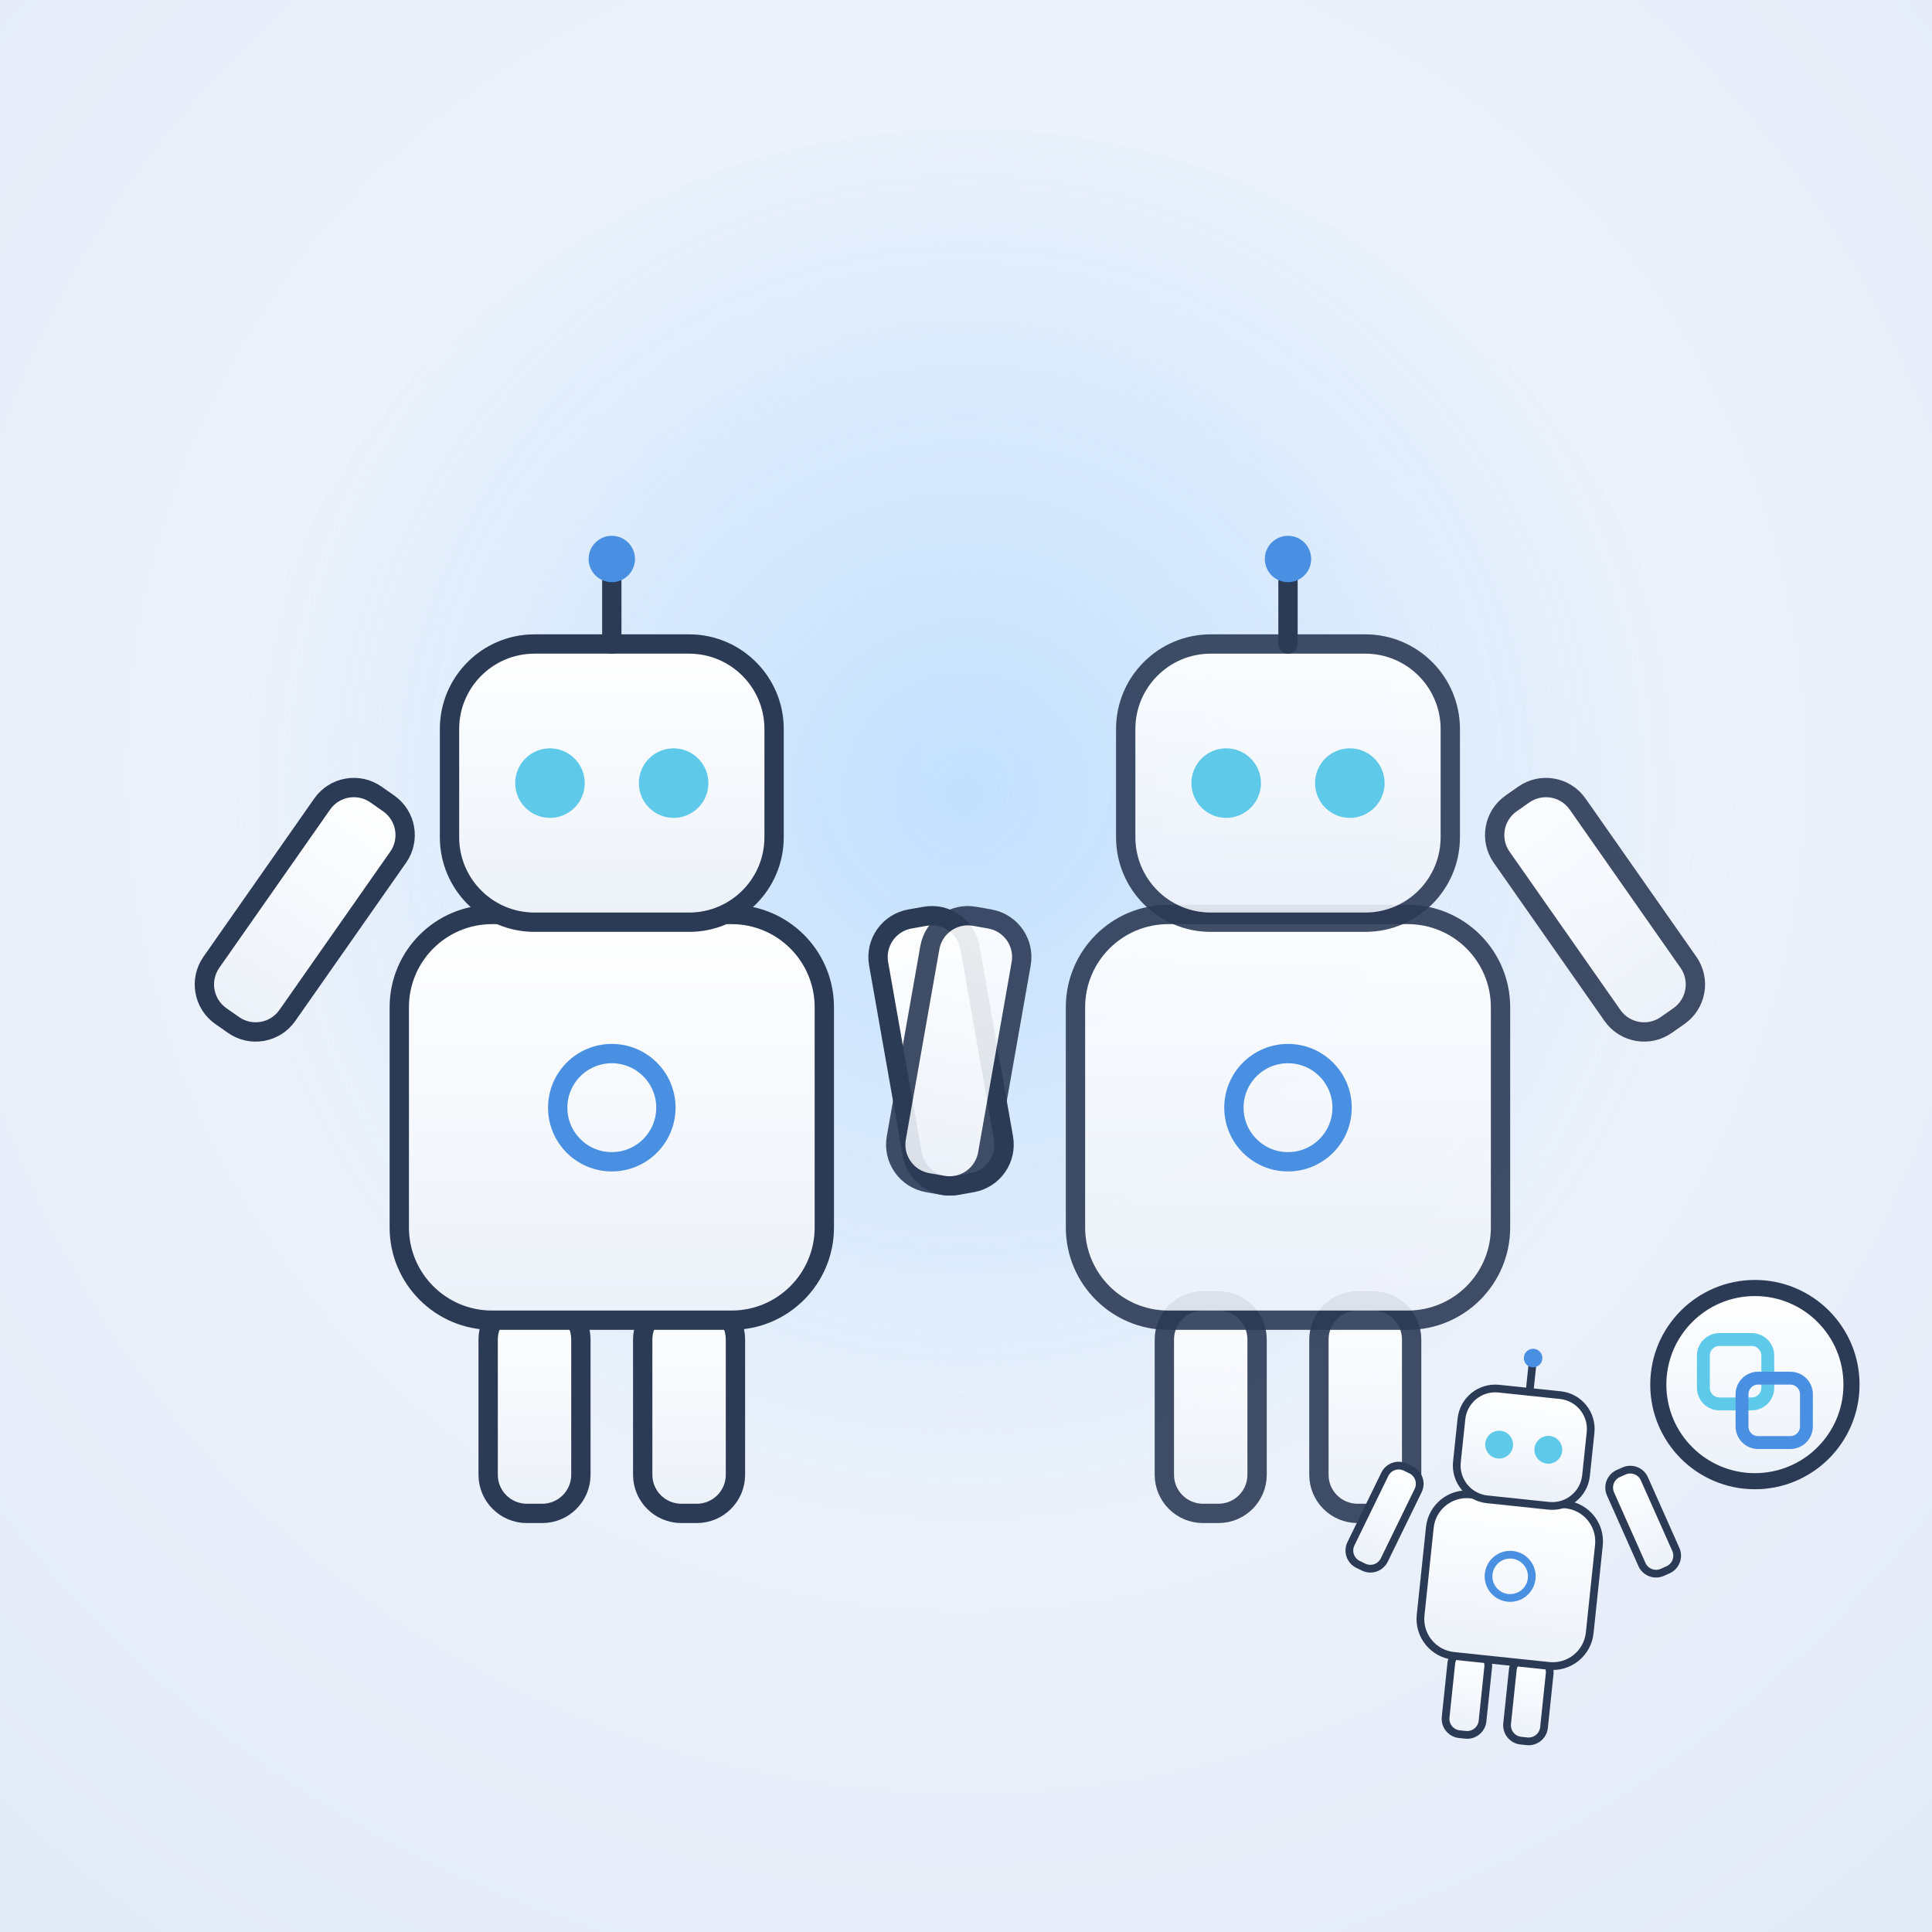
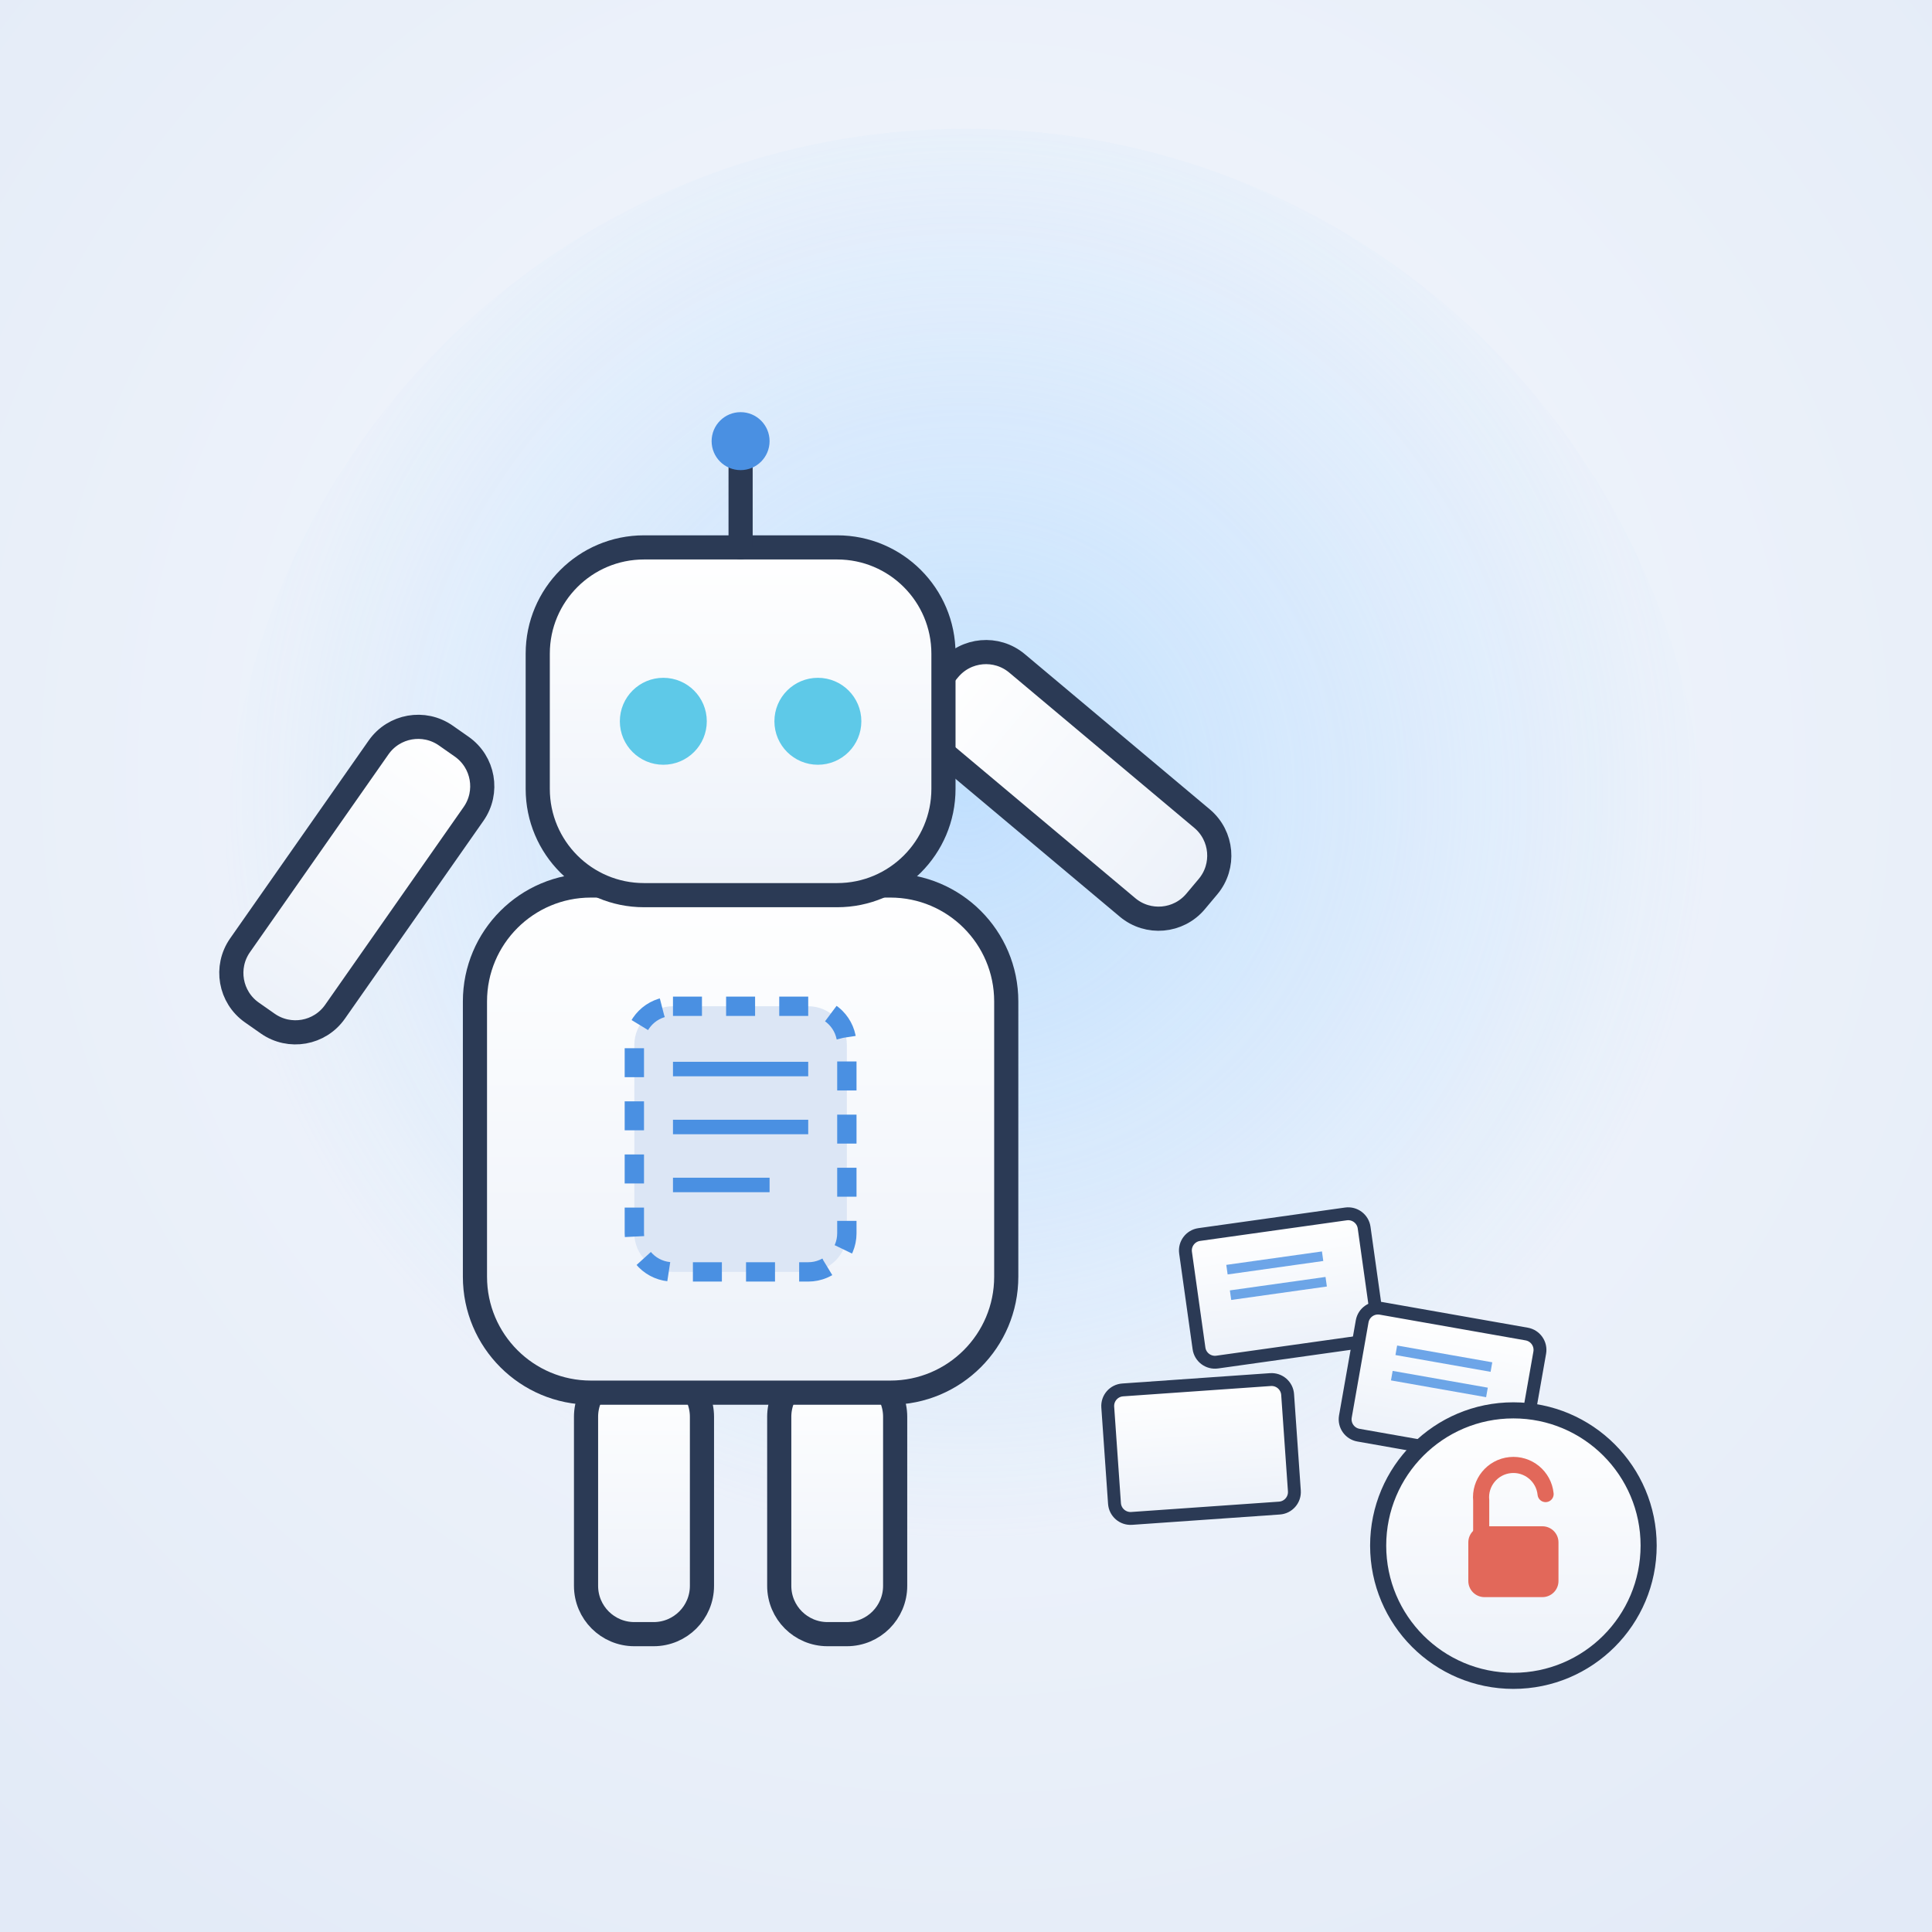
<svg xmlns="http://www.w3.org/2000/svg" viewBox="0 0 600 600">
  <defs>
    <radialGradient id="bgGrad" cx="50%" cy="40%" r="75%">
      <stop offset="0%" stop-color="#f6f9fd" />
      <stop offset="100%" stop-color="#e2eaf7" />
    </radialGradient>
    <radialGradient id="glow" cx="50%" cy="45%" r="50%">
      <stop offset="0%" stop-color="#8ec7ff" stop-opacity="0.5" />
      <stop offset="100%" stop-color="#8ec7ff" stop-opacity="0" />
    </radialGradient>
    <linearGradient id="bodyGrad" x1="0%" y1="0%" x2="0%" y2="100%">
      <stop offset="0%" stop-color="#ffffff" />
      <stop offset="100%" stop-color="#ecf1f9" />
    </linearGradient>
  </defs>
  <rect width="600" height="600" fill="url(#bgGrad)" />
  <circle cx="300" cy="270" r="230" fill="url(#glow)" />
-   <g transform="translate(190,320) rotate(0) scale(1.2)">
+   <g stroke="#2b3a55" stroke-width="4" stroke-linejoin="round">
+     <rect x="370" y="380" width="56" height="40" rx="5" fill="url(#bodyGrad)" transform="rotate(-8 398 400)" />
+     <rect x="420" y="410" width="56" height="40" rx="5" fill="url(#bodyGrad)" transform="rotate(10 448 430)" />
+     <rect x="345" y="430" width="56" height="40" rx="5" fill="url(#bodyGrad)" transform="rotate(-4 373 450)" />
+   </g>
+   <g stroke="#4a90e2" stroke-width="3" opacity="0.8">
+     <line x1="382" y1="392" x2="412" y2="392" transform="rotate(-8 398 400)" />
+     <line x1="382" y1="400" x2="412" y2="400" transform="rotate(-8 398 400)" />
+     <line x1="432" y1="422" x2="462" y2="422" transform="rotate(10 448 430)" />
+     <line x1="432" y1="430" x2="462" y2="430" transform="rotate(10 448 430)" />
+   </g>
+   <g transform="translate(230,320) rotate(0) scale(1.5)">
    <rect x="-32" y="70" width="24" height="55" rx="10" fill="url(#bodyGrad)" stroke="#2b3a55" stroke-width="5" />
    <rect x="8" y="70" width="24" height="55" rx="10" fill="url(#bodyGrad)" stroke="#2b3a55" stroke-width="5" />
    <rect x="-55" y="-30" width="110" height="105" rx="24" fill="url(#bodyGrad)" stroke="#2b3a55" stroke-width="5" />
-     <circle cx="0" cy="20" r="14" fill="none" stroke="#4a90e2" stroke-width="5" />
+     <rect x="-22" y="-5" width="44" height="55" rx="8" fill="#dce6f5" stroke="#4a90e2" stroke-width="4" stroke-dasharray="6 5" />
+     <line x1="-14" y1="8" x2="14" y2="8" stroke="#4a90e2" stroke-width="3" />
+     <line x1="-14" y1="20" x2="14" y2="20" stroke="#4a90e2" stroke-width="3" />
+     <line x1="-14" y1="32" x2="6" y2="32" stroke="#4a90e2" stroke-width="3" />
    <g transform="rotate(35)">
      <rect x="-95" y="-15" width="24" height="70" rx="10" fill="url(#bodyGrad)" stroke="#2b3a55" stroke-width="5" />
    </g>
-     <g transform="rotate(-10)">
+     <g transform="rotate(-50)">
      <rect x="71" y="-15" width="24" height="70" rx="10" fill="url(#bodyGrad)" stroke="#2b3a55" stroke-width="5" />
    </g>
    <rect x="-42" y="-100" width="84" height="72" rx="22" fill="url(#bodyGrad)" stroke="#2b3a55" stroke-width="5" />
    <line x1="0" y1="-100" x2="0" y2="-118" stroke="#2b3a55" stroke-width="5" stroke-linecap="round" />
    <circle cx="0" cy="-122" r="6" fill="#4a90e2" />
    <circle cx="-16" cy="-64" r="9" fill="#5ec9e8" />
    <circle cx="16" cy="-64" r="9" fill="#5ec9e8" />
  </g>
-   <g transform="translate(400,320) scale(-1.2,1.2)">
-     <rect x="-32" y="70" width="24" height="55" rx="10" fill="url(#bodyGrad)" stroke="#2b3a55" stroke-width="5" opacity="0.9" />
-     <rect x="8" y="70" width="24" height="55" rx="10" fill="url(#bodyGrad)" stroke="#2b3a55" stroke-width="5" opacity="0.9" />
-     <rect x="-55" y="-30" width="110" height="105" rx="24" fill="url(#bodyGrad)" stroke="#2b3a55" stroke-width="5" opacity="0.9" />
-     <circle cx="0" cy="20" r="14" fill="none" stroke="#4a90e2" stroke-width="5" />
-     <g transform="rotate(35)">
-       <rect x="-95" y="-15" width="24" height="70" rx="10" fill="url(#bodyGrad)" stroke="#2b3a55" stroke-width="5" opacity="0.9" />
-     </g>
-     <g transform="rotate(-10)">
-       <rect x="71" y="-15" width="24" height="70" rx="10" fill="url(#bodyGrad)" stroke="#2b3a55" stroke-width="5" opacity="0.9" />
-     </g>
-     <rect x="-42" y="-100" width="84" height="72" rx="22" fill="url(#bodyGrad)" stroke="#2b3a55" stroke-width="5" opacity="0.9" />
-     <line x1="0" y1="-100" x2="0" y2="-118" stroke="#2b3a55" stroke-width="5" stroke-linecap="round" />
-     <circle cx="0" cy="-122" r="6" fill="#4a90e2" />
-     <circle cx="-16" cy="-64" r="9" fill="#5ec9e8" />
-     <circle cx="16" cy="-64" r="9" fill="#5ec9e8" />
-   </g>
-   <g transform="translate(470,480) rotate(6) scale(0.48)">
-     <rect x="-32" y="70" width="24" height="55" rx="10" fill="url(#bodyGrad)" stroke="#2b3a55" stroke-width="5" />
-     <rect x="8" y="70" width="24" height="55" rx="10" fill="url(#bodyGrad)" stroke="#2b3a55" stroke-width="5" />
-     <rect x="-55" y="-30" width="110" height="105" rx="24" fill="url(#bodyGrad)" stroke="#2b3a55" stroke-width="5" />
-     <circle cx="0" cy="20" r="14" fill="none" stroke="#4a90e2" stroke-width="5" />
-     <g transform="rotate(20)">
-       <rect x="-95" y="-15" width="24" height="70" rx="10" fill="url(#bodyGrad)" stroke="#2b3a55" stroke-width="5" />
-     </g>
-     <g transform="rotate(-30)">
-       <rect x="71" y="-15" width="24" height="70" rx="10" fill="url(#bodyGrad)" stroke="#2b3a55" stroke-width="5" />
-     </g>
-     <rect x="-42" y="-100" width="84" height="72" rx="22" fill="url(#bodyGrad)" stroke="#2b3a55" stroke-width="5" />
-     <line x1="0" y1="-100" x2="0" y2="-118" stroke="#2b3a55" stroke-width="5" stroke-linecap="round" />
-     <circle cx="0" cy="-122" r="6" fill="#4a90e2" />
-     <circle cx="-16" cy="-64" r="9" fill="#5ec9e8" />
-     <circle cx="16" cy="-64" r="9" fill="#5ec9e8" />
-   </g>
-   <g transform="translate(545,430) scale(1)">
-     <circle cx="0" cy="0" r="30" fill="url(#bodyGrad)" stroke="#2b3a55" stroke-width="5" />
-     <rect x="-16" y="-14" width="20" height="20" rx="5" fill="none" stroke="#5ec9e8" stroke-width="4" />
-     <rect x="-4" y="-2" width="20" height="20" rx="5" fill="none" stroke="#4a90e2" stroke-width="4" />
+   <g transform="translate(470,480)">
+     <circle cx="0" cy="0" r="42" fill="url(#bodyGrad)" stroke="#2b3a55" stroke-width="5" />
+     <path d="M-10,-4 v-10 a10,10 0 0 1 20,-2" fill="none" stroke="#e2685a" stroke-width="5" stroke-linecap="round" />
+     <rect x="-14" y="-6" width="28" height="22" rx="5" fill="#e2685a" />
  </g>
</svg>
